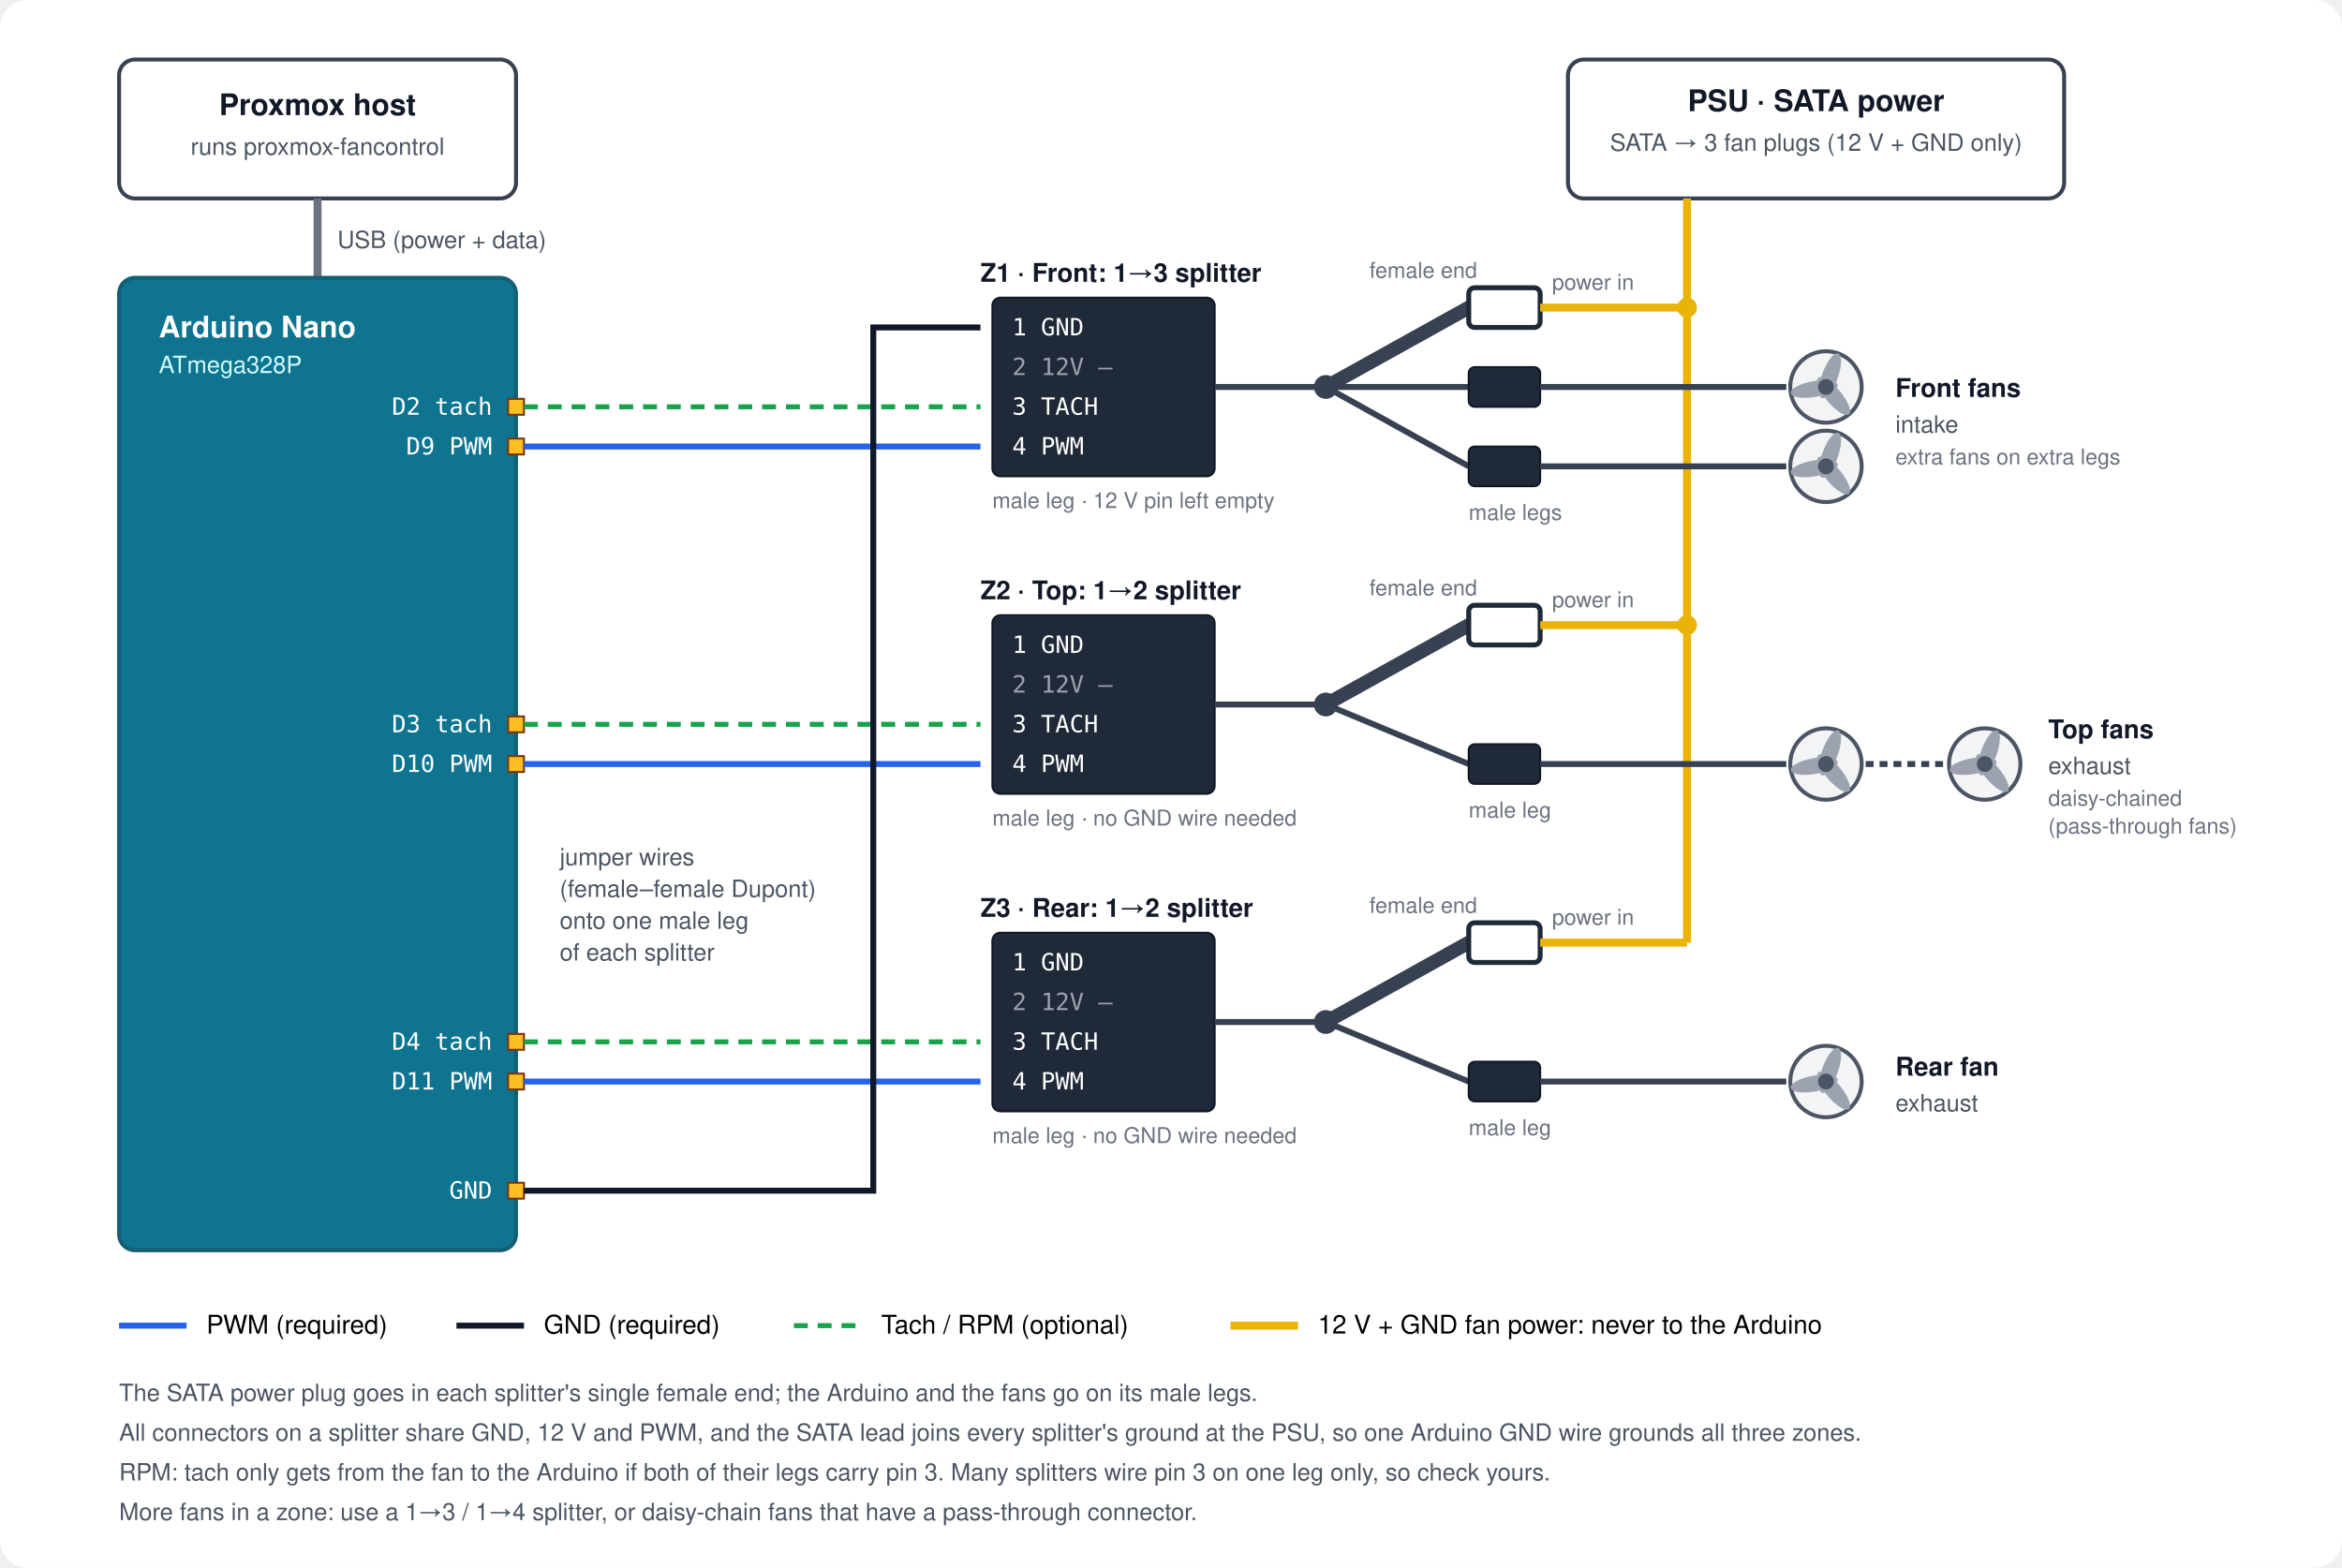
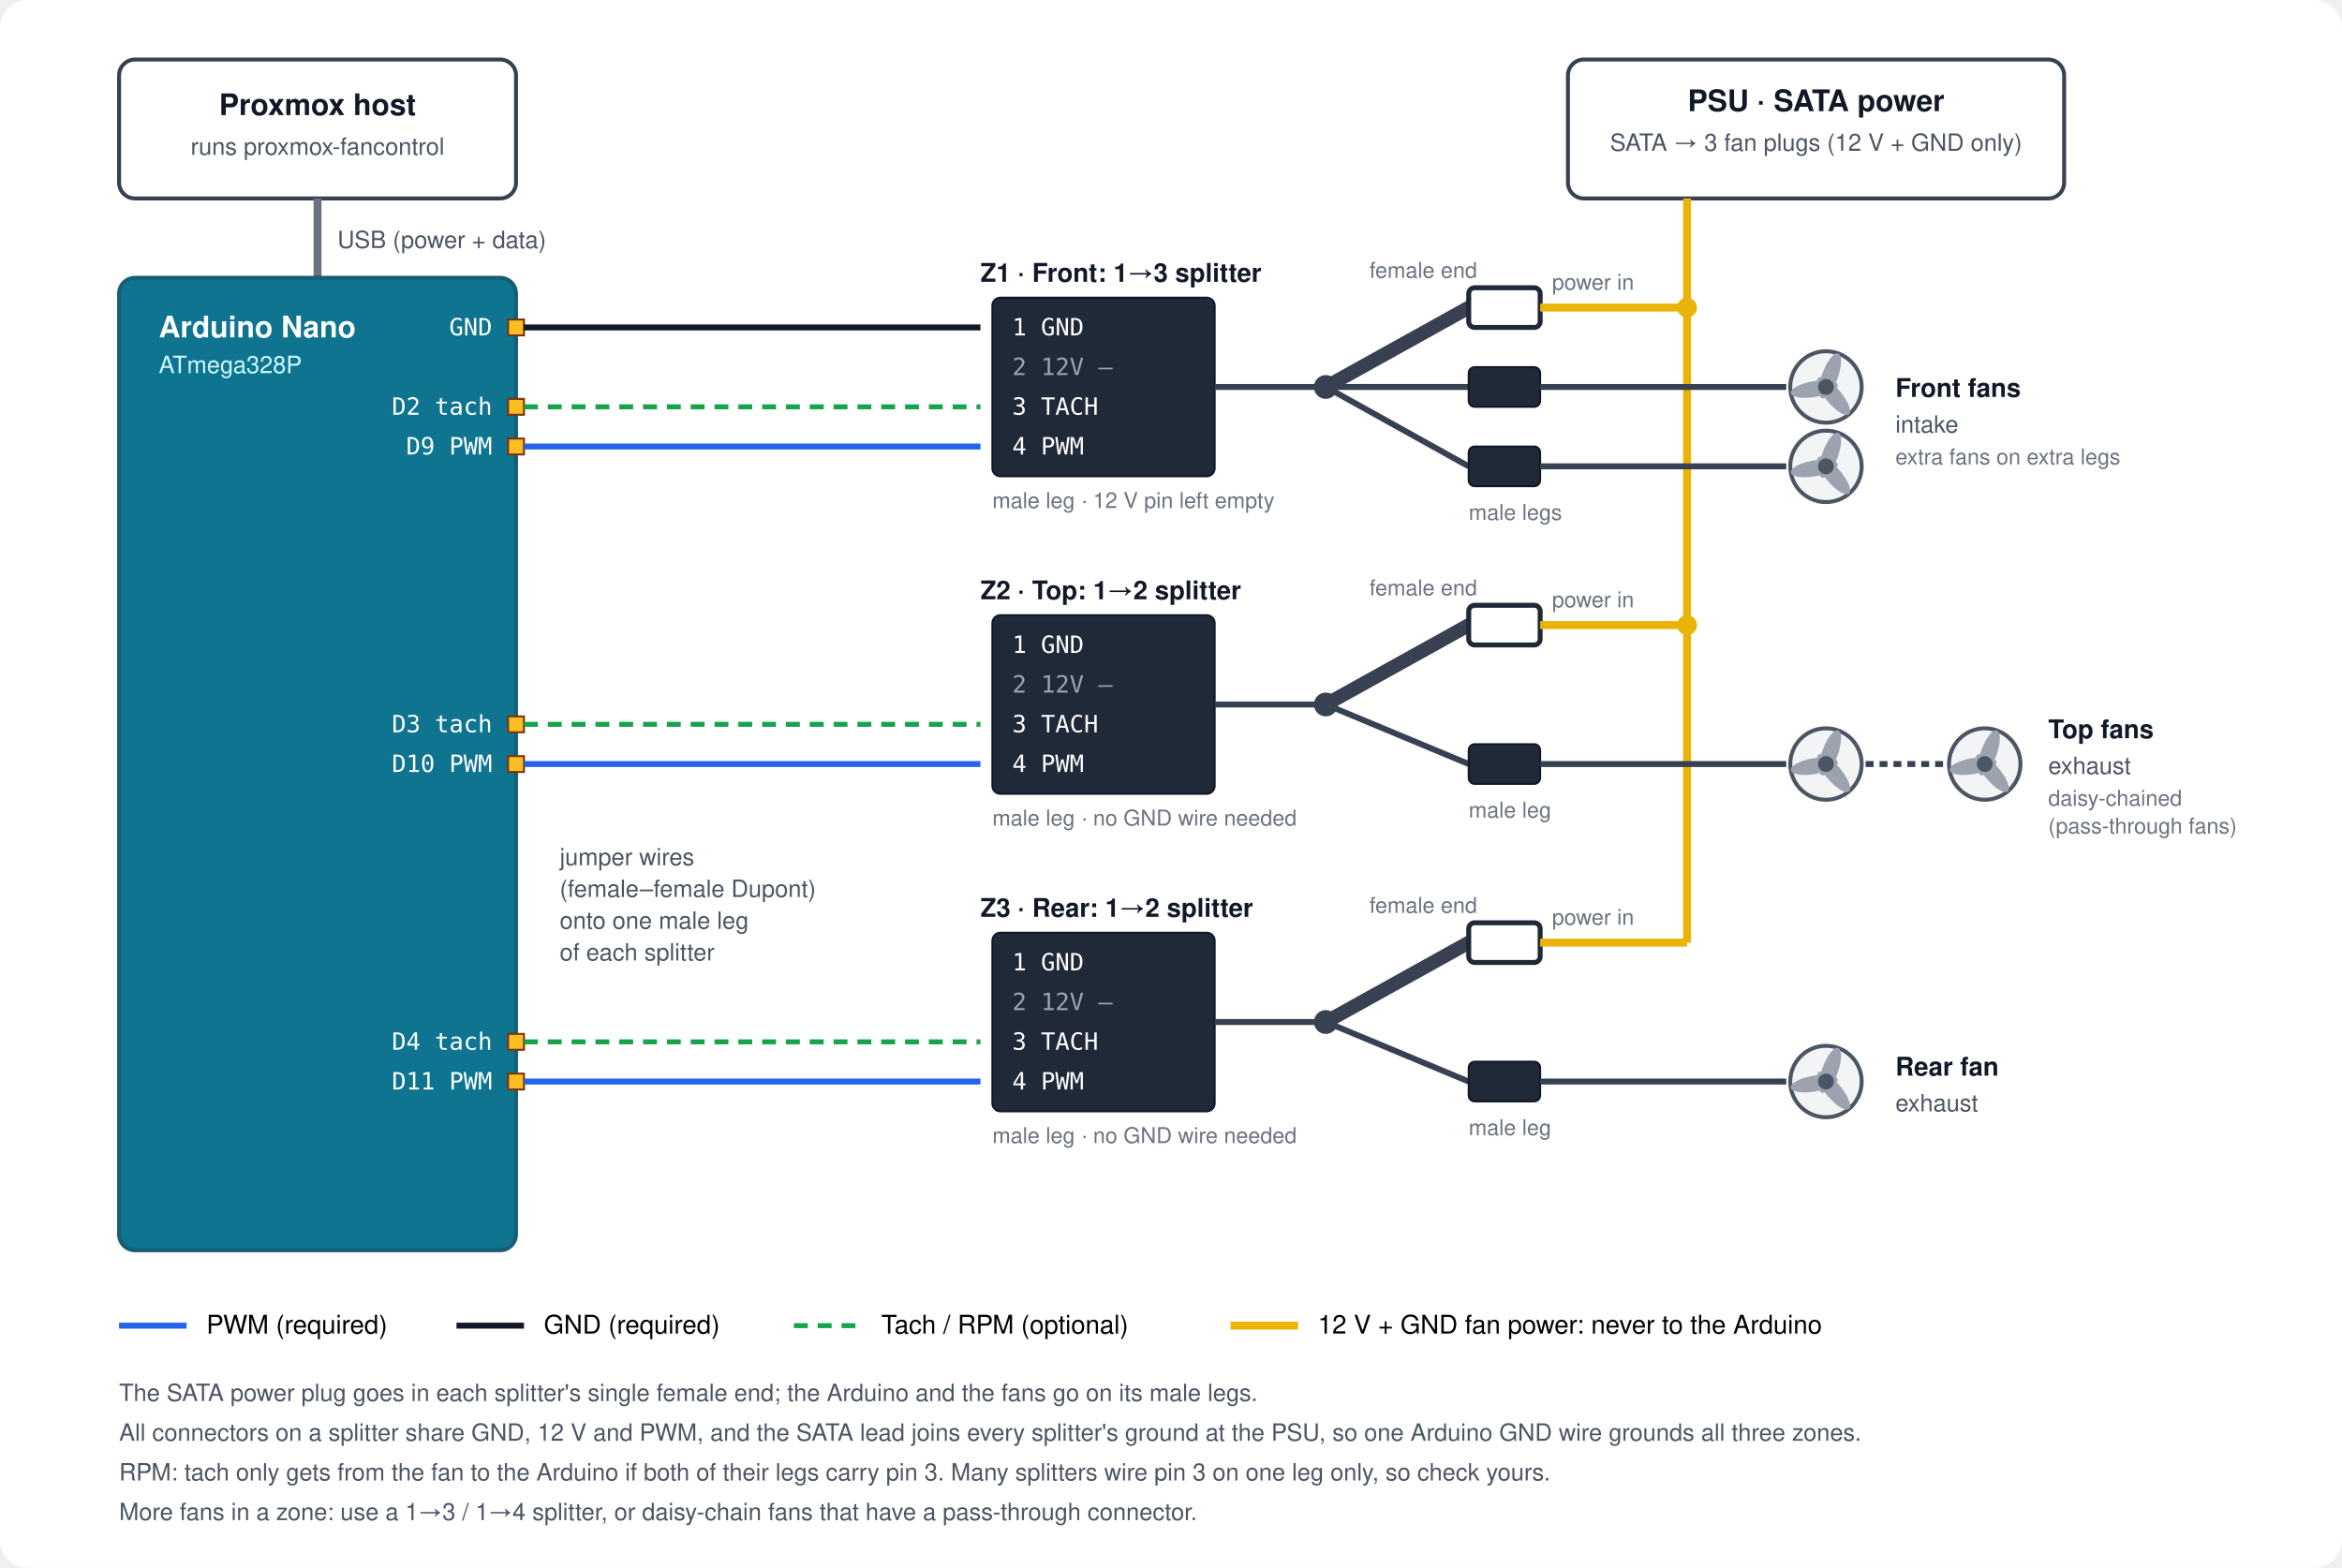
<svg xmlns="http://www.w3.org/2000/svg" width="1180" height="790" viewBox="0 0 1180 790" font-family="-apple-system, 'Segoe UI', Helvetica, Arial, sans-serif" font-size="13">
  <defs>
    <symbol id="fan" viewBox="-20 -20 40 40">
      <circle r="18" fill="#f3f4f6" stroke="#4b5563" stroke-width="2" />
      <g fill="#9ca3af">
        <ellipse rx="4" ry="12" transform="rotate(20) translate(0 -6)" />
        <ellipse rx="4" ry="12" transform="rotate(140) translate(0 -6)" />
        <ellipse rx="4" ry="12" transform="rotate(260) translate(0 -6)" />
      </g>
      <circle r="4" fill="#4b5563" />
    </symbol>
    <style>
      .box   { fill: #ffffff; stroke: #374151; stroke-width: 2; }
      .title { font-weight: 700; font-size: 15px; fill: #111827; }
      .sub   { fill: #4b5563; font-size: 12px; }
      .tiny  { fill: #6b7280; font-size: 11px; }
      .zone  { font-weight: 700; font-size: 13px; fill: #111827; }
      .pin   { fill: #ffffff; font-size: 12px; font-family: ui-monospace, Consolas, monospace; }
      .pinNC { fill: #9ca3af; font-size: 12px; font-family: ui-monospace, Consolas, monospace; }
      .pwm   { stroke: #2563eb; stroke-width: 3; fill: none; }
      .gnd   { stroke: #111827; stroke-width: 3; fill: none; }
      .tach  { stroke: #16a34a; stroke-width: 2.5; fill: none; stroke-dasharray: 7 5; }
      .v12   { stroke: #eab308; stroke-width: 4; fill: none; }
      .usb   { stroke: #6b7280; stroke-width: 4; fill: none; }
      .cable { stroke: #374151; stroke-width: 7; fill: none; stroke-linecap: round; }
      .leg   { stroke: #374151; stroke-width: 3; fill: none; }
      .conn  { fill: #1f2937; stroke: #111827; stroke-width: 1; }
      .fend  { fill: #ffffff; stroke: #1f2937; stroke-width: 2.5; }
    </style>
  </defs>
  <rect x="0" y="0" width="1180" height="790" rx="14" fill="#ffffff" />
  <rect class="box" x="60" y="30" width="200" height="70" rx="8" />
  <text class="title" x="160" y="58" text-anchor="middle">Proxmox host</text>
  <text class="sub" x="160" y="78" text-anchor="middle">runs proxmox-fancontrol</text>
  <path class="usb" d="M160 100 V140" />
  <text class="sub" x="170" y="125">USB (power + data)</text>
  <rect x="60" y="140" width="200" height="490" rx="8" fill="#0e7490" stroke="#155e75" stroke-width="2" />
  <text x="80" y="170" font-weight="700" font-size="15" fill="#ffffff">Arduino Nano</text>
  <text x="80" y="188" font-size="12" fill="#cffafe">ATmega328P</text>
  <g font-family="ui-monospace, Consolas, monospace" font-size="12" fill="#ffffff" text-anchor="end">
    <text x="248" y="209">D2  tach</text>
    <text x="248" y="229">D9  PWM</text>
    <text x="248" y="369">D3  tach</text>
    <text x="248" y="389">D10 PWM</text>
    <text x="248" y="529">D4  tach</text>
    <text x="248" y="549">D11 PWM</text>
-     <text x="248" y="604">GND</text>
+     <text x="248" y="169">GND</text>
  </g>
  <g fill="#fbbf24" stroke="#78350f" stroke-width="1">
    <rect x="256" y="201" width="8" height="8" />
    <rect x="256" y="221" width="8" height="8" />
    <rect x="256" y="361" width="8" height="8" />
    <rect x="256" y="381" width="8" height="8" />
    <rect x="256" y="521" width="8" height="8" />
    <rect x="256" y="541" width="8" height="8" />
-     <rect x="256" y="596" width="8" height="8" />
+     <rect x="256" y="161" width="8" height="8" />
  </g>
  <path class="tach" d="M264 205 H494" />
  <path class="pwm" d="M264 225 H494" />
  <path class="tach" d="M264 365 H494" />
  <path class="pwm" d="M264 385 H494" />
  <path class="tach" d="M264 525 H494" />
  <path class="pwm" d="M264 545 H494" />
-   <path class="gnd" d="M264 600 H440 V165 H494" />
+   <path class="gnd" d="M264 165 H494" />
  <text class="sub" x="282" y="436">jumper wires</text>
  <text class="sub" x="282" y="452">(female–female Dupont)</text>
  <text class="sub" x="282" y="468">onto one male leg</text>
  <text class="sub" x="282" y="484">of each splitter</text>
  <text class="zone" x="494" y="142">Z1 · Front: 1→3 splitter</text>
  <text class="zone" x="494" y="302">Z2 · Top: 1→2 splitter</text>
  <text class="zone" x="494" y="462">Z3 · Rear: 1→2 splitter</text>
  <rect class="conn" x="500" y="150" width="112" height="90" rx="4" />
  <rect class="conn" x="500" y="310" width="112" height="90" rx="4" />
  <rect class="conn" x="500" y="470" width="112" height="90" rx="4" />
  <g>
    <text class="pin" x="510" y="169">1 GND</text>
    <text class="pinNC" x="510" y="189">2 12V  —</text>
    <text class="pin" x="510" y="209">3 TACH</text>
    <text class="pin" x="510" y="229">4 PWM</text>
    <text class="pin" x="510" y="329">1 GND</text>
    <text class="pinNC" x="510" y="349">2 12V  —</text>
    <text class="pin" x="510" y="369">3 TACH</text>
    <text class="pin" x="510" y="389">4 PWM</text>
    <text class="pin" x="510" y="489">1 GND</text>
    <text class="pinNC" x="510" y="509">2 12V  —</text>
    <text class="pin" x="510" y="529">3 TACH</text>
    <text class="pin" x="510" y="549">4 PWM</text>
  </g>
  <text class="tiny" x="500" y="256">male leg · 12 V pin left empty</text>
  <text class="tiny" x="500" y="416">male leg · no GND wire needed</text>
  <text class="tiny" x="500" y="576">male leg · no GND wire needed</text>
  <path class="leg" d="M612 195 H668" />
  <circle cx="668" cy="195" r="6" fill="#374151" />
  <path class="cable" d="M668 195 L740 155" />
  <path class="leg" d="M668 195 H740 M668 195 L740 235" />
  <path class="leg" d="M612 355 H668" />
  <circle cx="668" cy="355" r="6" fill="#374151" />
  <path class="cable" d="M668 355 L740 315" />
  <path class="leg" d="M668 355 L740 385" />
  <path class="leg" d="M612 515 H668" />
  <circle cx="668" cy="515" r="6" fill="#374151" />
  <path class="cable" d="M668 515 L740 475" />
  <path class="leg" d="M668 515 L740 545" />
  <rect class="fend" x="740" y="145" width="36" height="20" rx="3" />
  <rect class="fend" x="740" y="305" width="36" height="20" rx="3" />
  <rect class="fend" x="740" y="465" width="36" height="20" rx="3" />
  <g class="conn">
    <rect x="740" y="185" width="36" height="20" rx="3" />
    <rect x="740" y="225" width="36" height="20" rx="3" />
    <rect x="740" y="375" width="36" height="20" rx="3" />
    <rect x="740" y="535" width="36" height="20" rx="3" />
  </g>
  <text class="tiny" x="690" y="140">female end</text>
  <text class="tiny" x="690" y="300">female end</text>
  <text class="tiny" x="690" y="460">female end</text>
  <text class="tiny" x="740" y="262">male legs</text>
  <text class="tiny" x="740" y="412">male leg</text>
  <text class="tiny" x="740" y="572">male leg</text>
  <rect class="box" x="790" y="30" width="250" height="70" rx="8" />
  <text class="title" x="915" y="56" text-anchor="middle">PSU · SATA power</text>
  <text class="sub" x="915" y="76" text-anchor="middle">SATA → 3 fan plugs (12 V + GND only)</text>
  <path class="v12" d="M850 100 V475" />
  <path class="v12" d="M776 155 H850 M776 315 H850 M776 475 H850" />
  <circle cx="850" cy="155" r="5" fill="#eab308" />
  <circle cx="850" cy="315" r="5" fill="#eab308" />
  <text class="tiny" x="782" y="146">power in</text>
  <text class="tiny" x="782" y="306">power in</text>
  <text class="tiny" x="782" y="466">power in</text>
  <path class="leg" d="M776 195 H900 M776 235 H900" />
  <use href="#fan" x="900" y="175" width="40" height="40" />
  <use href="#fan" x="900" y="215" width="40" height="40" />
  <text class="zone" x="955" y="200">Front fans</text>
  <text class="sub" x="955" y="218">intake</text>
  <text class="tiny" x="955" y="234">extra fans on extra legs</text>
  <path class="leg" d="M776 385 H900" />
  <use href="#fan" x="900" y="365" width="40" height="40" />
  <path class="leg" d="M940 385 H980" stroke-dasharray="4 3" />
  <use href="#fan" x="980" y="365" width="40" height="40" />
  <text class="zone" x="1032" y="372">Top fans</text>
  <text class="sub" x="1032" y="390">exhaust</text>
  <text class="tiny" x="1032" y="406">daisy-chained</text>
  <text class="tiny" x="1032" y="420">(pass-through fans)</text>
  <path class="leg" d="M776 545 H900" />
  <use href="#fan" x="900" y="525" width="40" height="40" />
  <text class="zone" x="955" y="542">Rear fan</text>
  <text class="sub" x="955" y="560">exhaust</text>
  <g transform="translate(60 668)">
    <path class="pwm" d="M0 0 H34" />
    <text x="44" y="4">PWM (required)</text>
    <path class="gnd" d="M170 0 H204" />
    <text x="214" y="4">GND (required)</text>
    <path class="tach" d="M340 0 H374" />
    <text x="384" y="4">Tach / RPM (optional)</text>
    <path class="v12" d="M560 0 H594" />
    <text x="604" y="4">12 V + GND fan power: never to the Arduino</text>
  </g>
  <text class="sub" x="60" y="706">The SATA power plug goes in each splitter's single female end; the Arduino and the fans go on its male legs.</text>
  <text class="sub" x="60" y="726">All connectors on a splitter share GND, 12 V and PWM, and the SATA lead joins every splitter's ground at the PSU, so one Arduino GND wire grounds all three zones.</text>
  <text class="sub" x="60" y="746">RPM: tach only gets from the fan to the Arduino if both of their legs carry pin 3. Many splitters wire pin 3 on one leg only, so check yours.</text>
  <text class="sub" x="60" y="766">More fans in a zone: use a 1→3 / 1→4 splitter, or daisy-chain fans that have a pass-through connector.</text>
</svg>
